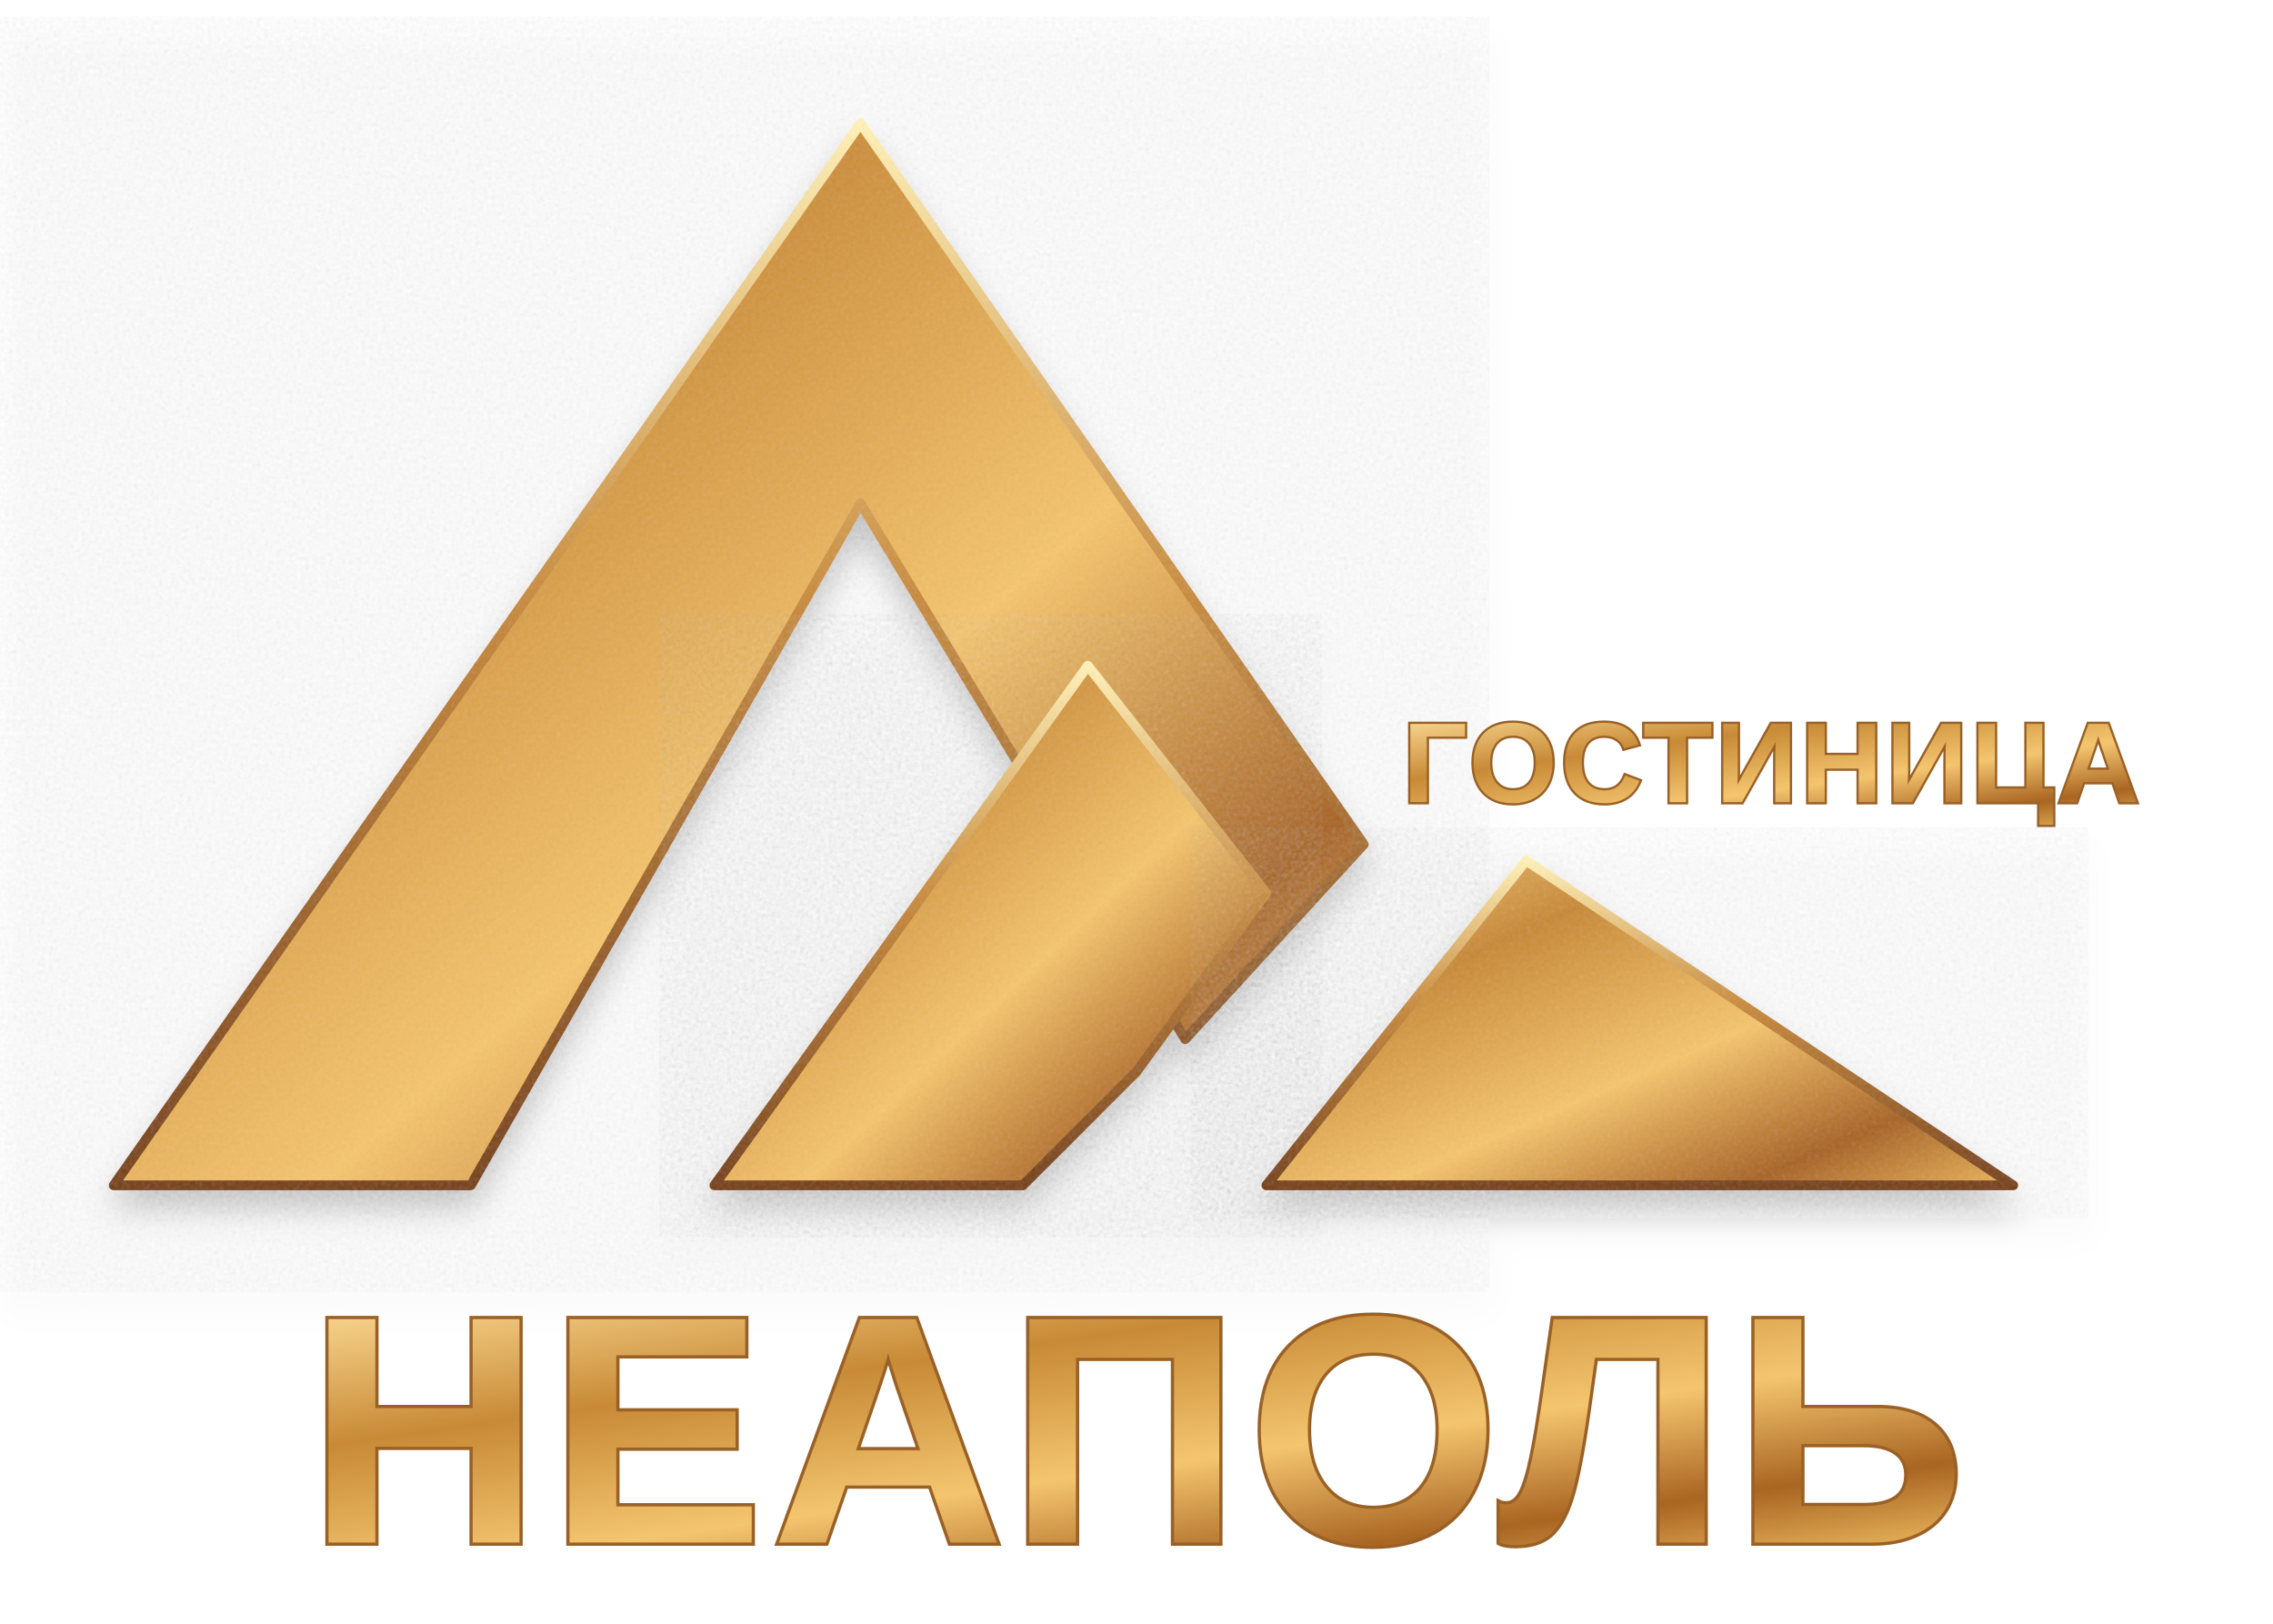
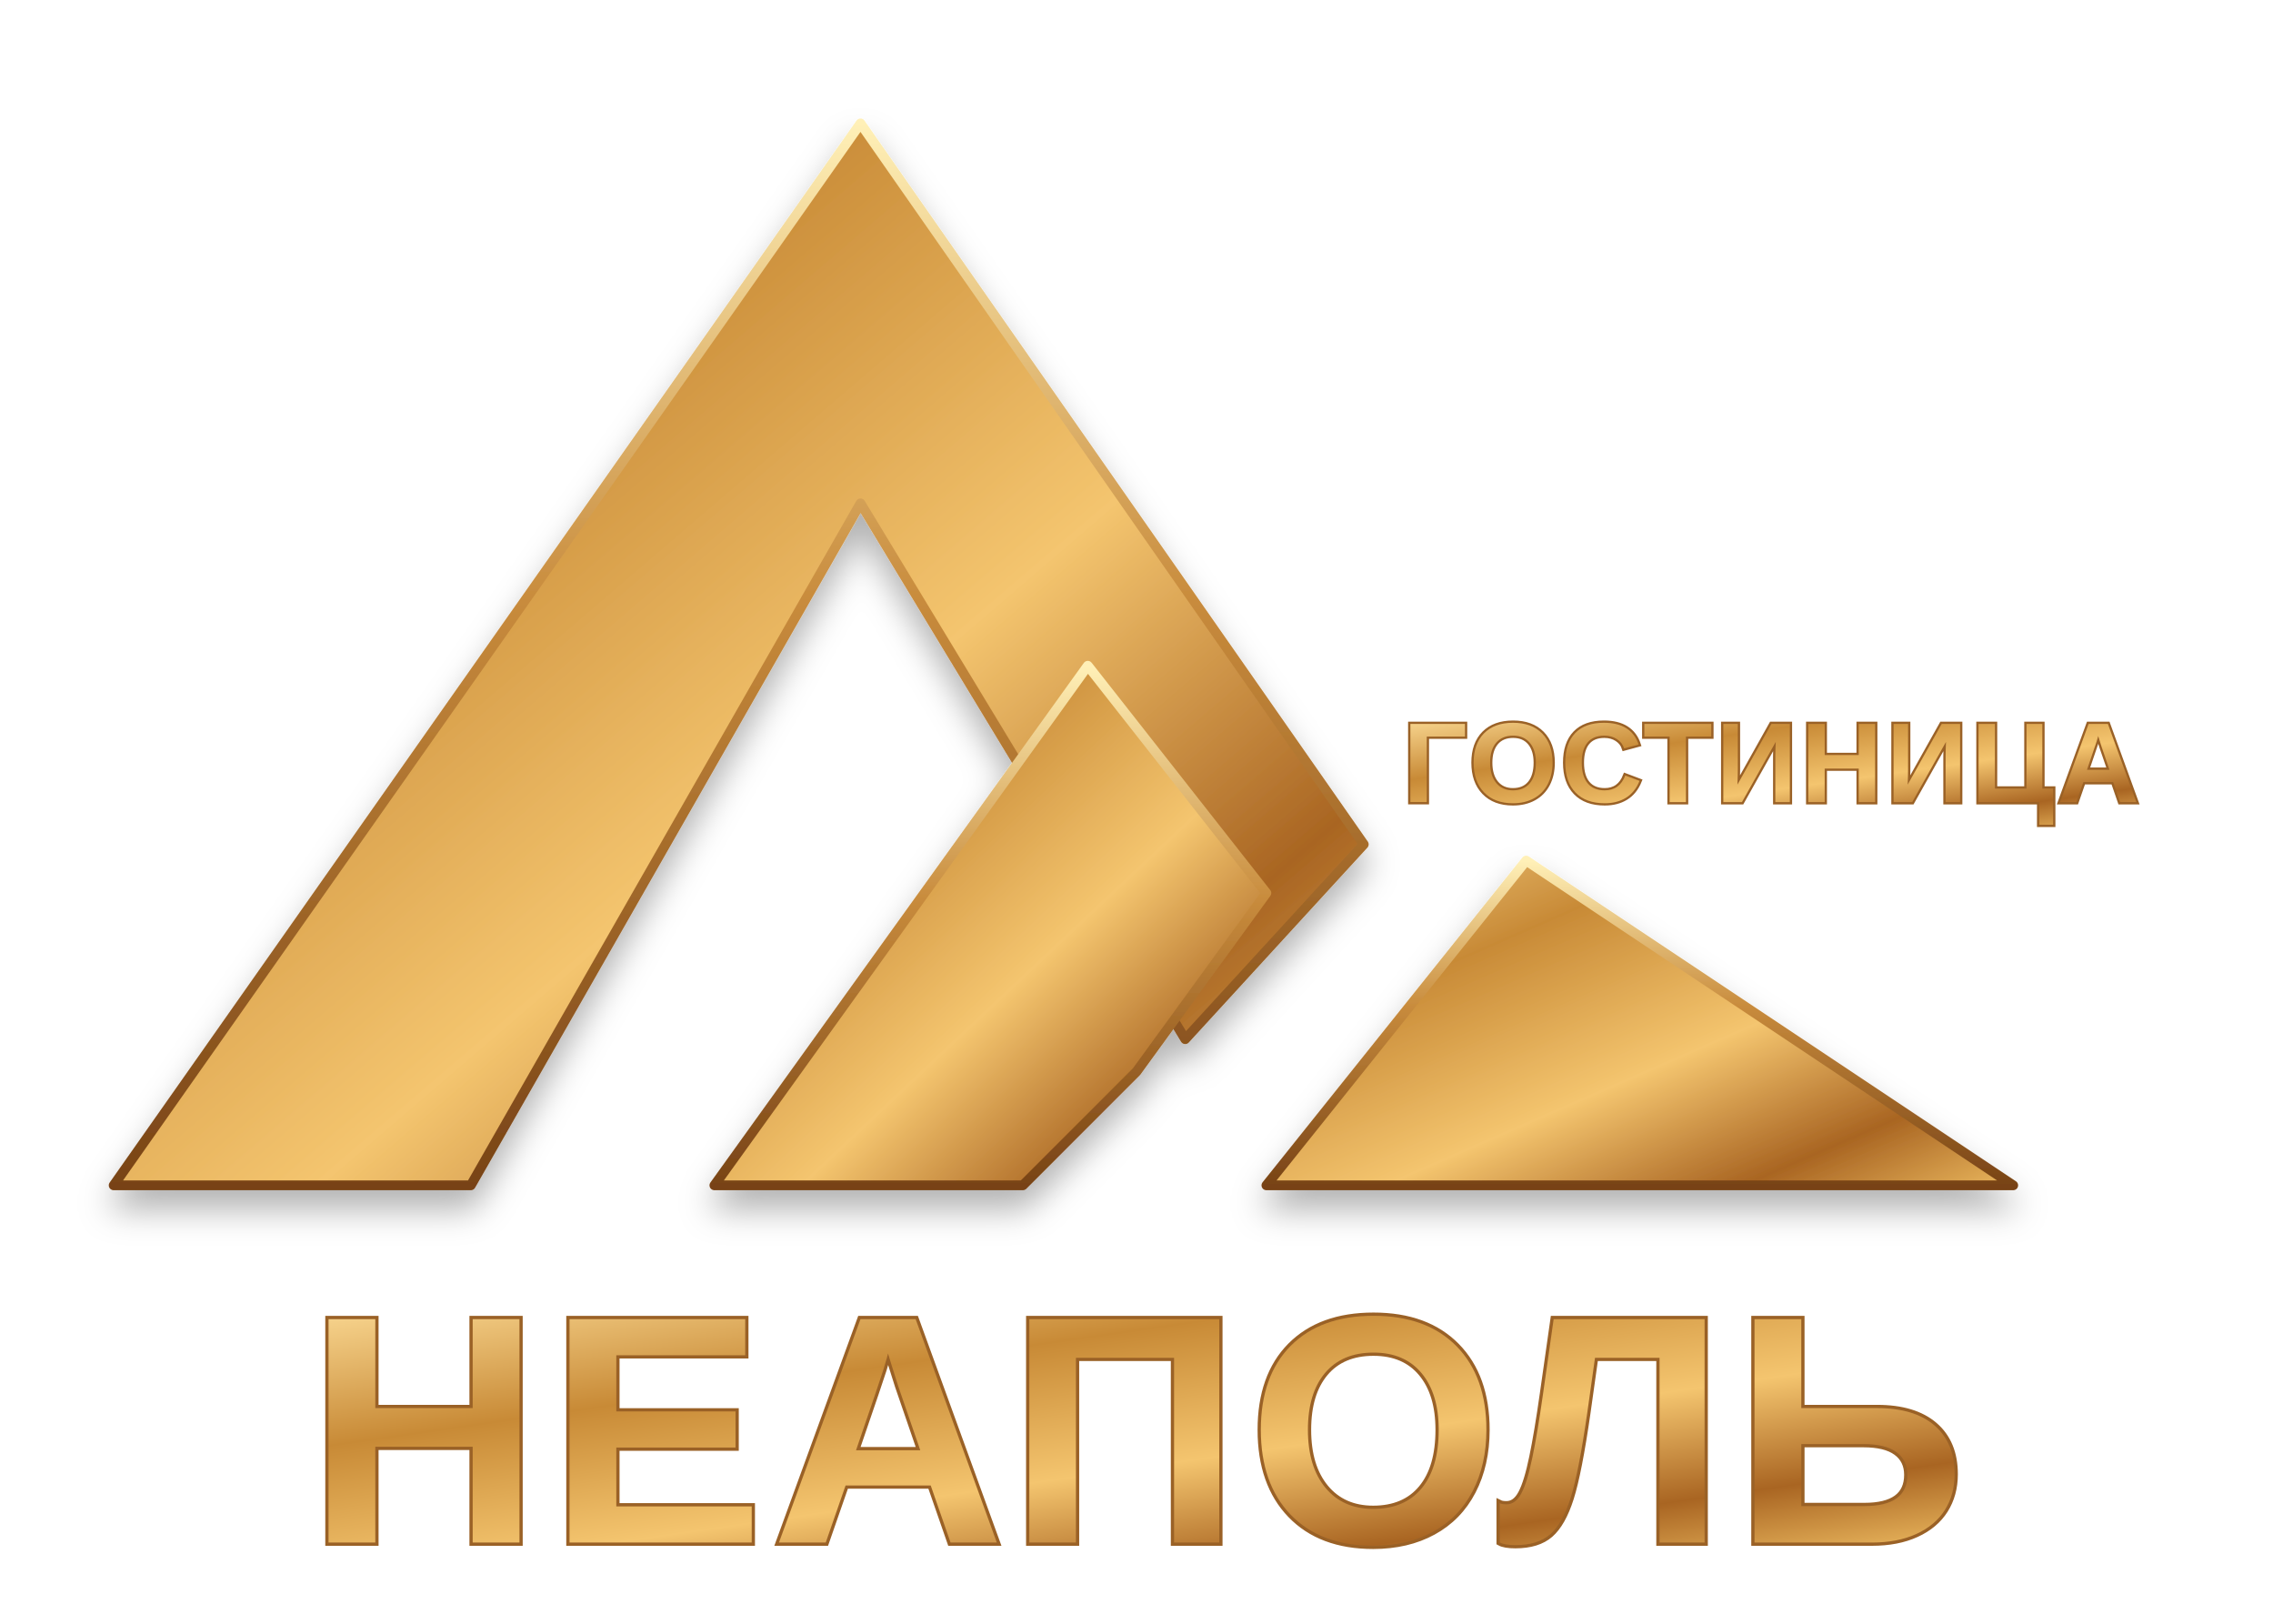
<svg xmlns="http://www.w3.org/2000/svg" viewBox="0 0 700 500" role="img" aria-labelledby="title desc">
  <defs>
    <linearGradient id="gold" x1="0" y1="0" x2="1" y2="1">
      <stop offset="0" stop-color="#f6d28b" />
      <stop offset=".28" stop-color="#c88a36" />
      <stop offset=".58" stop-color="#f4c56f" />
      <stop offset=".82" stop-color="#a96522" />
      <stop offset="1" stop-color="#e9b65d" />
    </linearGradient>
    <linearGradient id="edge" x1="0" y1="0" x2="0" y2="1">
      <stop stop-color="#fff0b7" />
      <stop offset=".45" stop-color="#c88b3c" />
      <stop offset="1" stop-color="#784316" />
    </linearGradient>
-     <filter id="grain">
-       <feTurbulence type="fractalNoise" baseFrequency=".8" numOctaves="2" seed="9" result="noise" />
-       <feColorMatrix in="noise" type="saturate" values="0" result="mono" />
-       <feComponentTransfer>
-         <feFuncA type="table" tableValues="0 .13" />
-       </feComponentTransfer>
-       <feBlend in="SourceGraphic" mode="soft-light" />
-     </filter>
    <filter id="shadow" x="-20%" y="-20%" width="140%" height="150%">
      <feGaussianBlur in="SourceAlpha" stdDeviation="5" result="blur" />
      <feOffset dy="6" result="off" />
      <feComponentTransfer>
        <feFuncA type="linear" slope=".3" />
      </feComponentTransfer>
      <feMerge>
        <feMergeNode />
        <feMergeNode in="SourceGraphic" />
      </feMerge>
    </filter>
  </defs>
  <g filter="url(#shadow)" stroke="url(#edge)" stroke-width="3" stroke-linejoin="round">
-     <path d="M35 365 265 38 420 260 365 320 265 155 145 365Z" fill="url(#gold)" filter="url(#grain)" />
-     <path d="M220 365 335 205 390 275 350 330 315 365Z" fill="url(#gold)" filter="url(#grain)" />
+     <path d="M35 365 265 38 420 260 365 320 265 155 145 365Z" fill="url(#gold)" />
+     <path d="M220 365 335 205 390 275 350 330 315 365Z" fill="url(#gold)" />
    <path d="M390 365 470 265 620 365Z" fill="url(#gold)" filter="url(#grain)" />
  </g>
  <text x="432" y="247" fill="url(#gold)" stroke="#9a6126" stroke-width="1.4" paint-order="stroke" font-family="Arial,sans-serif" font-size="35" font-weight="800" letter-spacing="1">ГОСТИНИЦА</text>
  <text x="350" y="475" text-anchor="middle" fill="url(#gold)" stroke="#9a6126" stroke-width="2" paint-order="stroke" font-family="Arial,sans-serif" font-size="100" font-weight="900" letter-spacing="2">НЕАПОЛЬ</text>
</svg>
